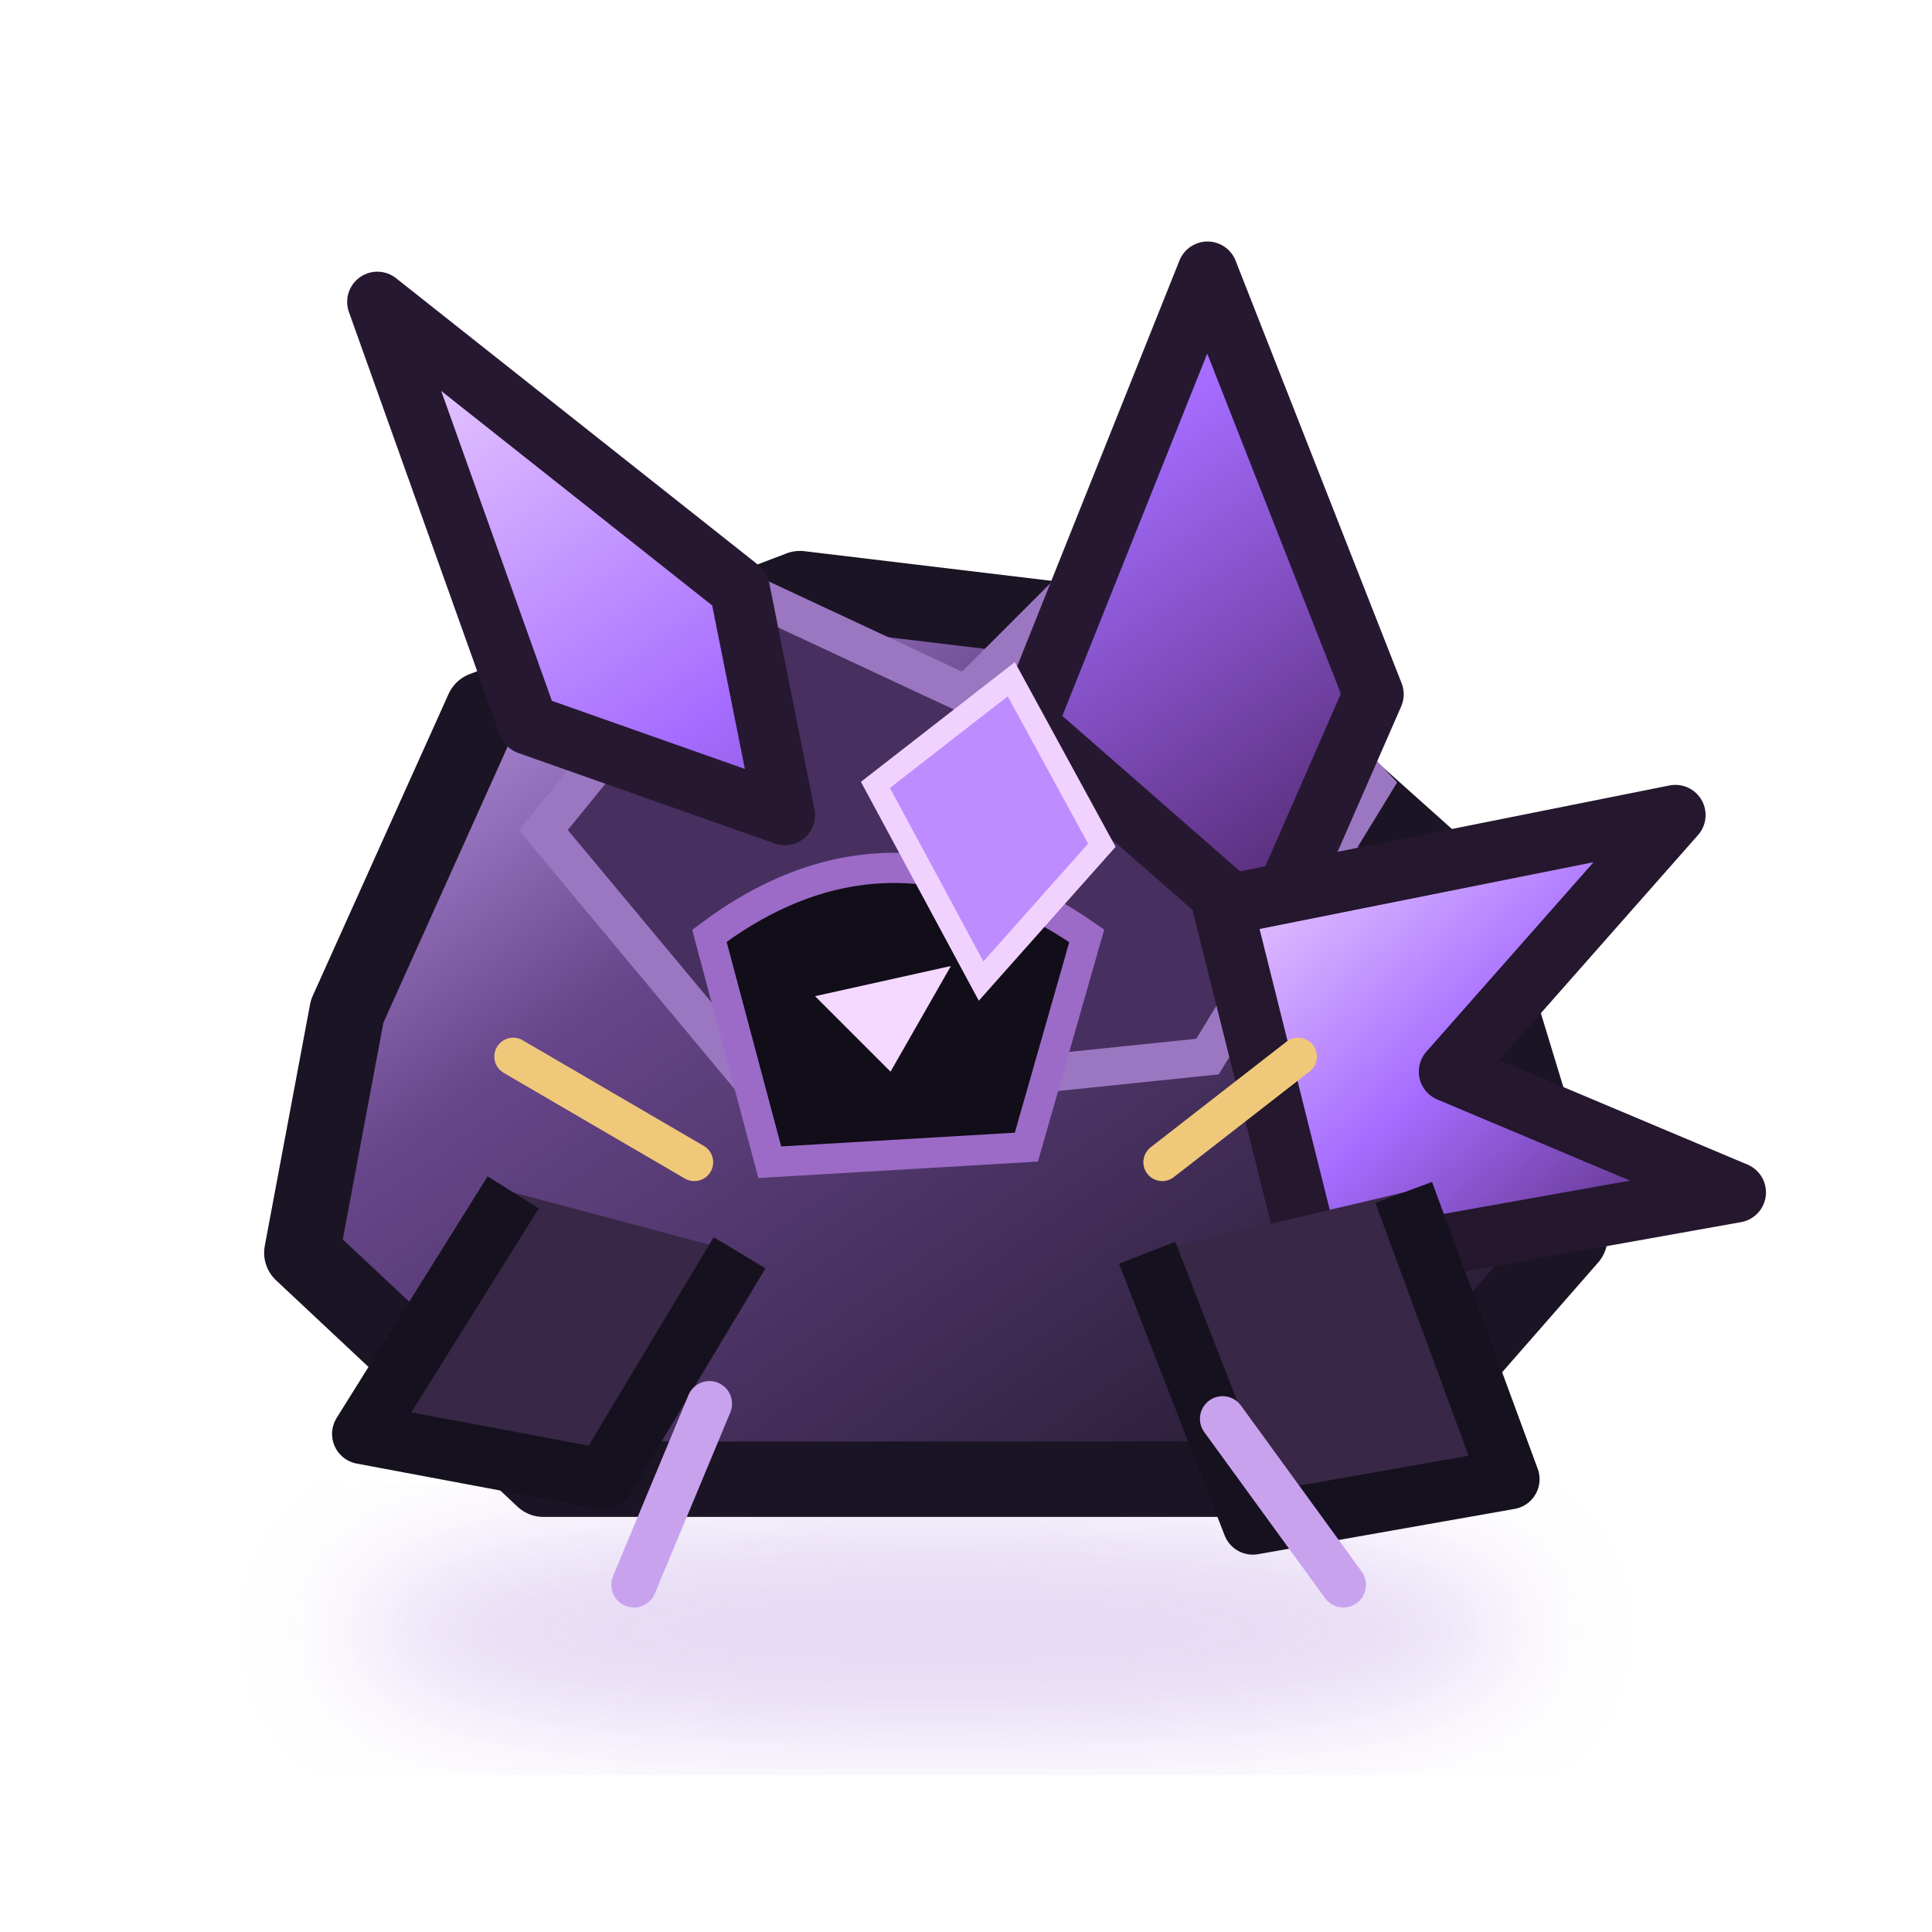
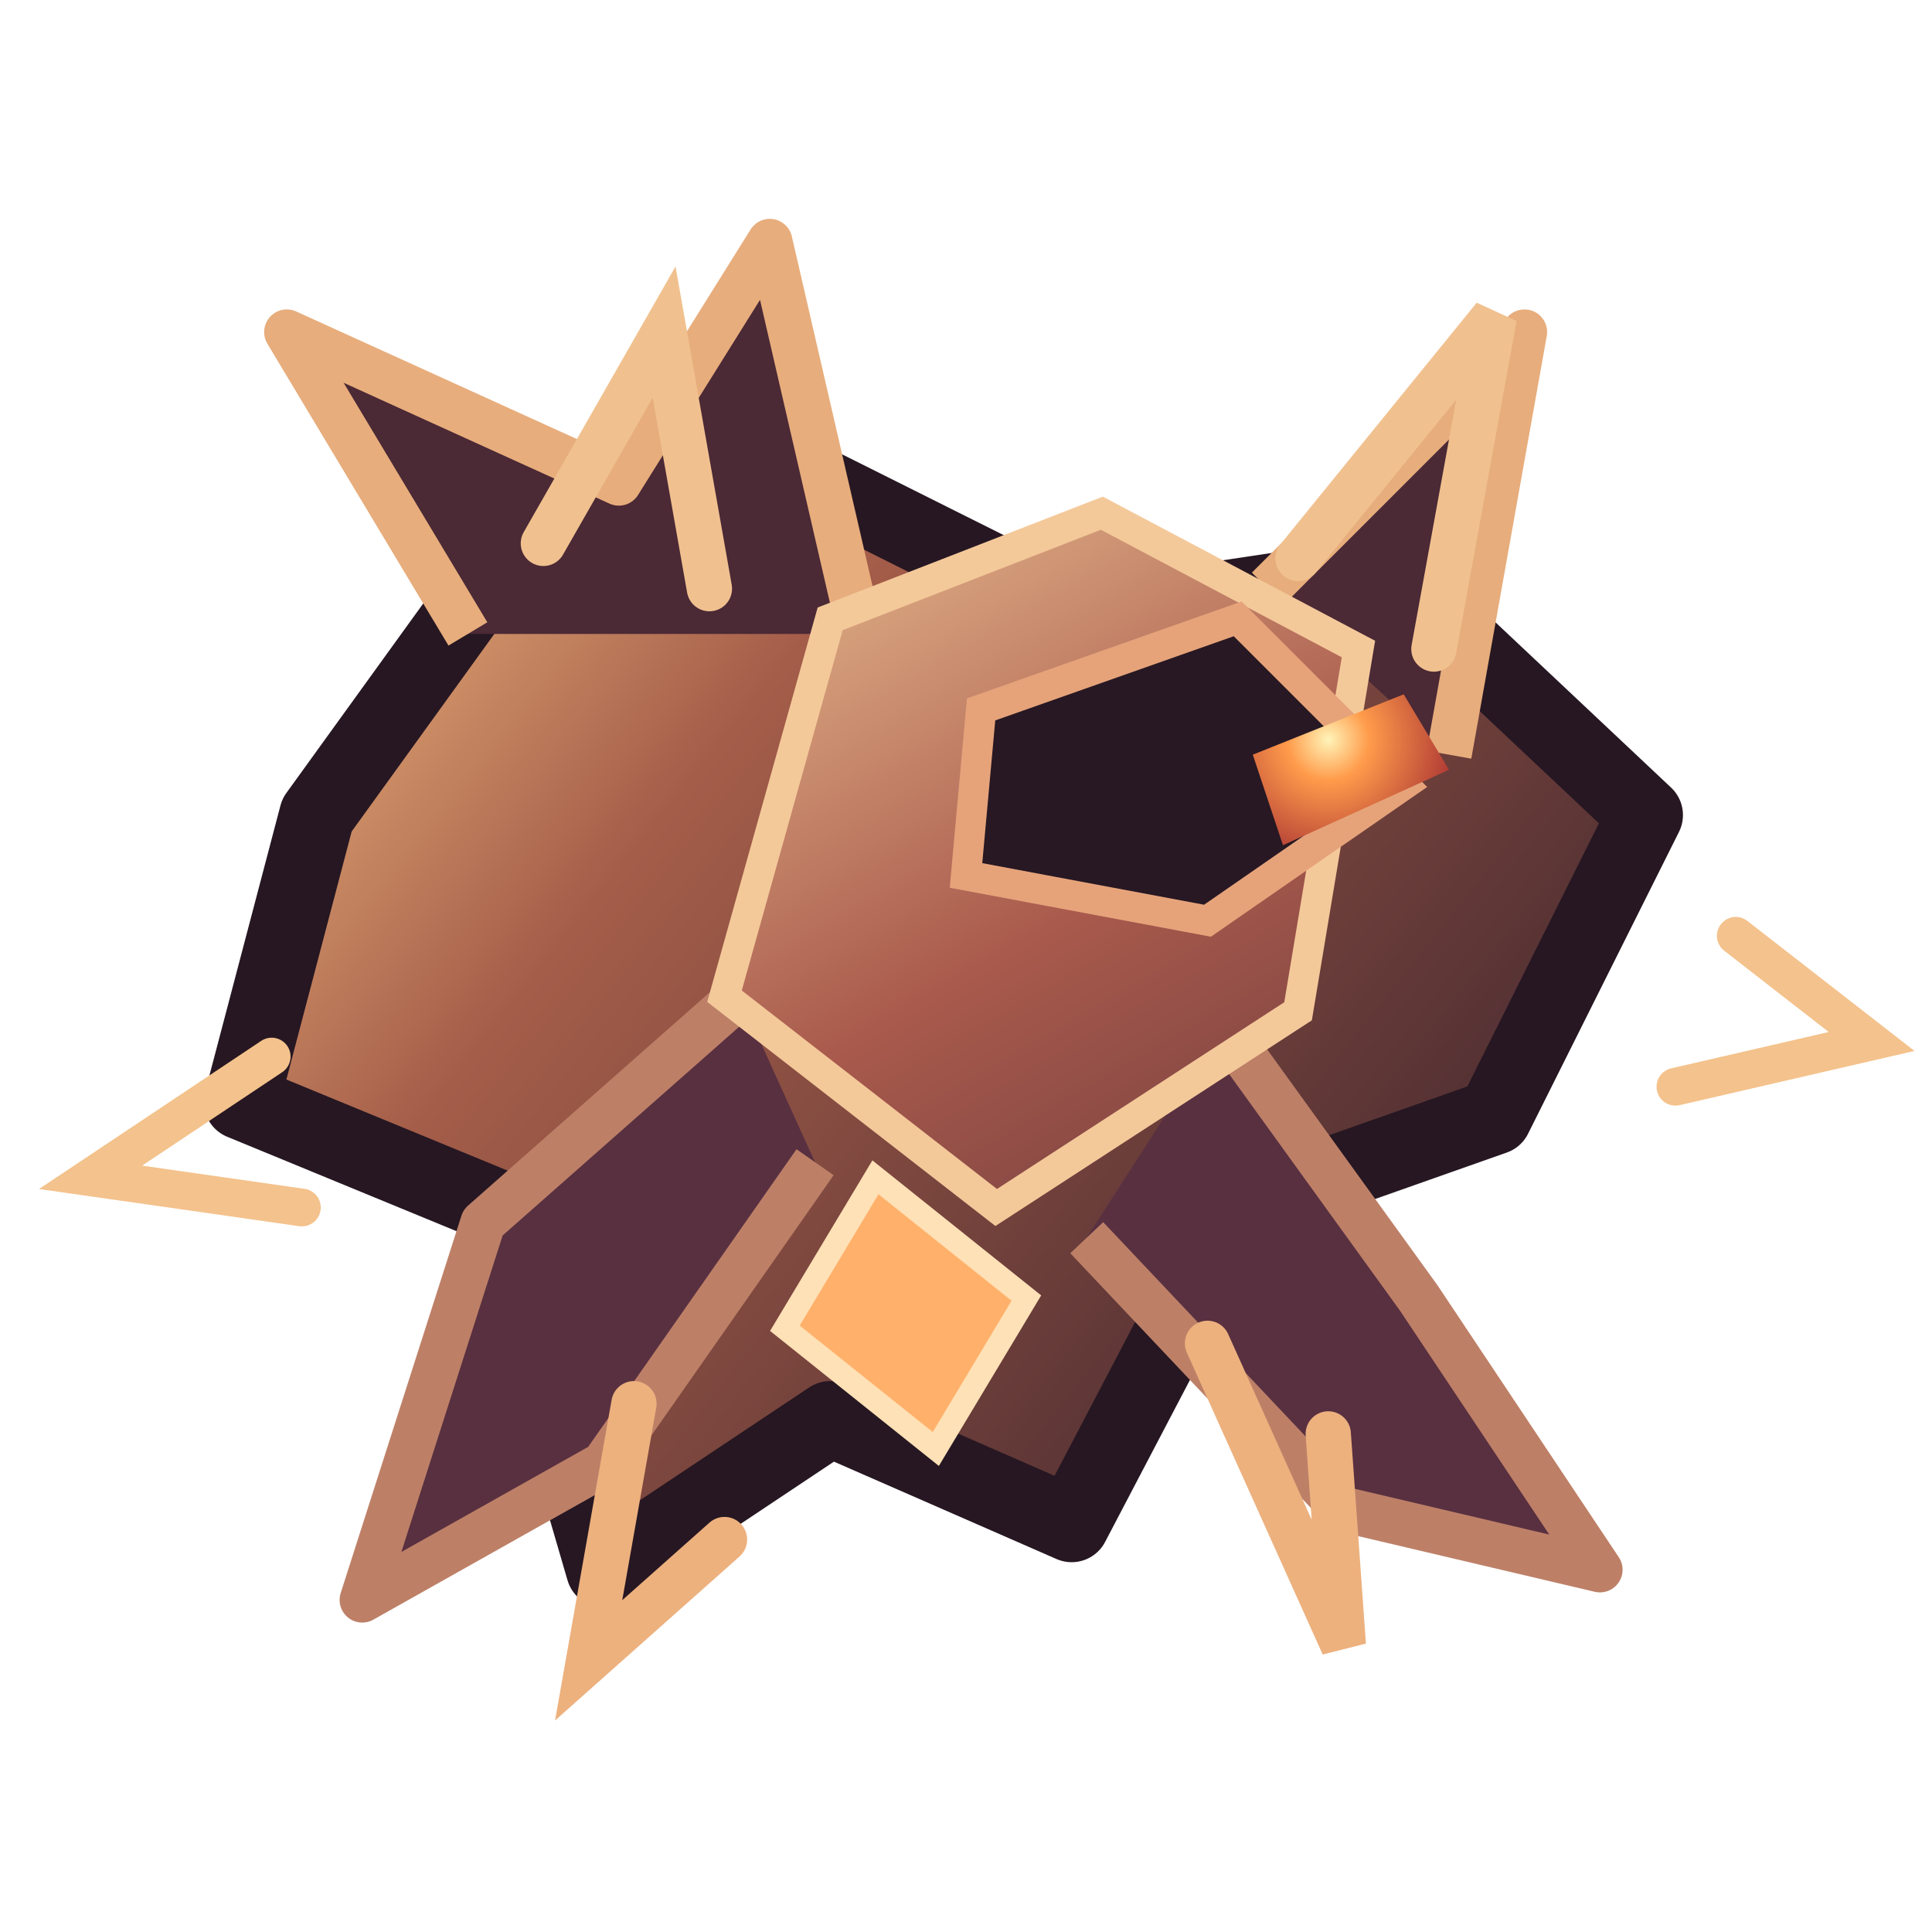
- <svg xmlns="http://www.w3.org/2000/svg" width="128" height="128" viewBox="0 0 128 128">
+ <svg xmlns="http://www.w3.org/2000/svg" viewBox="0 0 128 128" fill="none">
  <defs>
-     <linearGradient id="a" x1="0" y1="0" x2="1" y2="1">
-       <stop stop-color="#d1adff" />
-       <stop offset=".35" stop-color="#67458a" />
-       <stop offset="1" stop-color="#1a1422" />
+     <linearGradient id="hide" x1="20" y1="30" x2="108" y2="100" gradientUnits="userSpaceOnUse">
+       <stop stop-color="#f4bd82" />
+       <stop offset=".3" stop-color="#a45d49" />
+       <stop offset="1" stop-color="#301d2a" />
    </linearGradient>
-     <linearGradient id="h" x1="0" y1="0" x2="1" y2="1">
-       <stop stop-color="#f6dcff" />
-       <stop offset=".5" stop-color="#a56cff" />
-       <stop offset="1" stop-color="#48205d" />
+     <linearGradient id="armor" x1="40" y1="29" x2="83" y2="103" gradientUnits="userSpaceOnUse">
+       <stop stop-color="#f8d5a0" />
+       <stop offset=".5" stop-color="#a95a4c" />
+       <stop offset="1" stop-color="#512d38" />
    </linearGradient>
-     <filter id="g">
-       <feGaussianBlur stdDeviation="4" />
-     </filter>
+     <radialGradient id="eye" cx="0" cy="0" r="1" gradientTransform="matrix(0 9 -9 0 88 49)" gradientUnits="userSpaceOnUse">
+       <stop stop-color="#fff4b8" />
+       <stop offset=".3" stop-color="#ff9b4b" />
+       <stop offset="1" stop-color="#a62f32" />
+     </radialGradient>
  </defs>
-   <ellipse cx="62" cy="108" rx="39" ry="8" fill="#8d57d0" opacity=".22" filter="url(#g)" />
-   <path d="M23 67 L32 47 L53 39 L78 42 L97 59 L104 82 L90 98 L36 98 L20 83 Z" fill="url(#a)" stroke="#1b1424" stroke-width="5" stroke-linejoin="round" />
-   <path d="M36 55 L49 39 L64 46 L75 35 L91 52 L80 70 L51 73 Z" fill="#47305f" stroke="#9b77c1" stroke-width="2.5" />
-   <path d="M68 48 L80 18 L91 46 L84 62 Z M35 48 L25 20 L49 39 L52 54 Z" fill="url(#h)" stroke="#271832" stroke-width="4" stroke-linejoin="round" />
-   <path d="M81 60 L111 54 L96 71 L115 79 L87 84 Z" fill="url(#h)" stroke="#24172e" stroke-width="4" stroke-linejoin="round" />
-   <path d="M34 79 L24 95 L40 98 L49 83 M76 83 L83 101 L100 98 L93 79" fill="#382746" stroke="#16111e" stroke-width="4" stroke-linejoin="round" />
-   <path d="M47 62 Q59 53 72 62 L68 76 L51 77 Z" fill="#110d19" stroke="#9b6bc7" stroke-width="2" />
-   <path d="M54 66 L63 64 L59 71 Z" fill="#f4d8ff" />
-   <path d="M58 52 L67 45 L73 56 L65 65 Z" fill="#bd8cff" stroke="#f1d2ff" stroke-width="1.5" />
-   <path d="M34 70 L46 77 M86 70 L77 77" stroke="#f0c87a" stroke-width="2.5" stroke-linecap="round" />
-   <path d="M47 93 L42 105 M81 94 L89 105" stroke="#c9a2ee" stroke-width="3" stroke-linecap="round" />
+   <path d="m21 54 13-18 20-4 18 9 20-3 17 16-10 20-17 6-11 21-16-7-15 10-7-24-17-7Z" fill="url(#hide)" stroke="#261722" stroke-width="5" stroke-linejoin="round" />
+   <path d="m31 42-12-20 22 10 10-16 6 26m27-3 17-17-5 28" fill="#4b2935" stroke="#e7ad7c" stroke-width="3" stroke-linejoin="round" />
+   <path d="m49 66-17 15-8 25 16-9 14-20m27-9 13 18 12 18-17-4-17-18" fill="#593040" stroke="#bd8067" stroke-width="3" stroke-linejoin="round" />
+   <path d="m55 41 18-7 17 9-4 24-20 13-18-14Z" fill="url(#armor)" stroke="#f4c99a" stroke-width="2" />
+   <path d="m65 47 17-6 11 11-13 9-16-3Z" fill="#271823" stroke="#e6a37a" stroke-width="2" />
+   <path d="m83 50 10-4 3 5-11 5Z" fill="url(#eye)" />
+   <path d="m36 36 8-14 3 17m39-2 13-16-4 22" stroke="#f0c18f" stroke-width="3" stroke-linecap="round" />
+   <path d="m18 70-12 8 14 2m95-18 9 7-13 3" stroke="#f4c28c" stroke-width="2.5" stroke-linecap="round" />
+   <path d="m42 93-3 17 9-8m32-13 9 20-1-14" stroke="#edb17e" stroke-width="3" stroke-linecap="round" />
+   <path d="m58 78 10 8-6 10-10-8Z" fill="#ffb16b" stroke="#ffe1b7" stroke-width="1.5" />
</svg>
